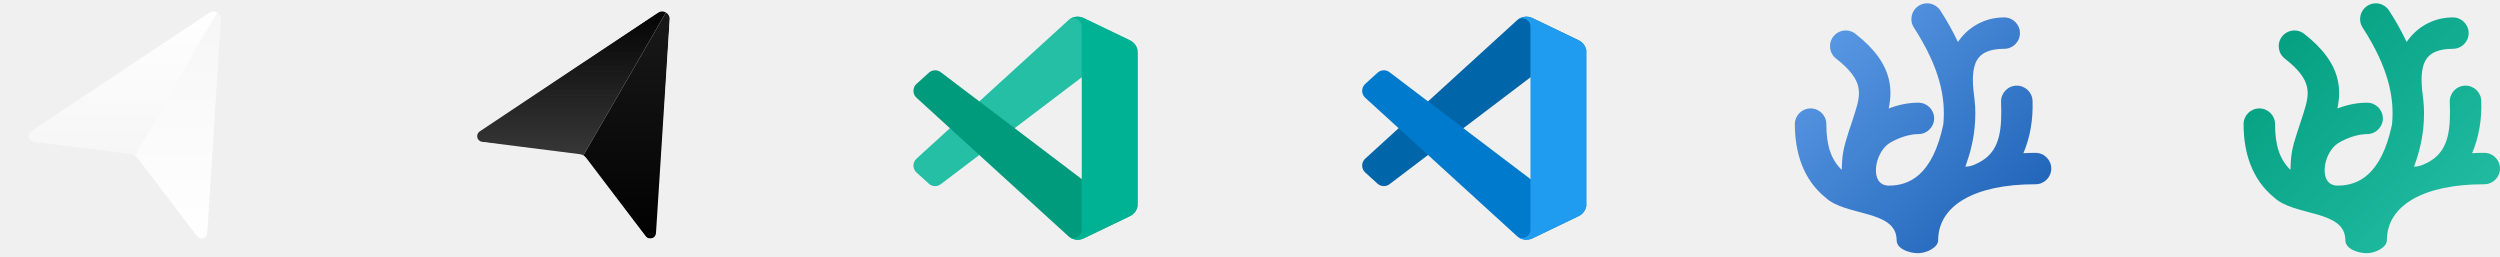
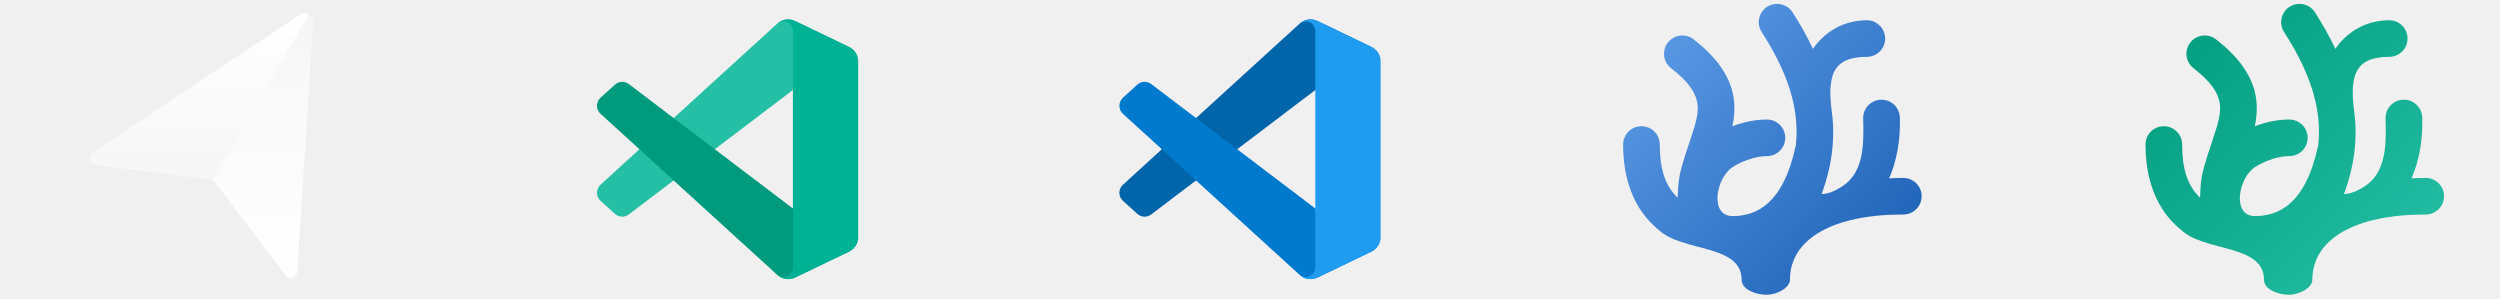
- <svg xmlns="http://www.w3.org/2000/svg" width="156" height="16" viewBox="0 0 156 16" fill="none">
-   <mask id="mask0_201_38" style="mask-type:luminance" maskUnits="userSpaceOnUse" x="1" y="0" width="13" height="15">
-     <path d="M13.94 0.667H1.614V14.889H13.94V0.667Z" fill="white" />
+ <svg xmlns="http://www.w3.org/2000/svg" width="536" height="64" viewBox="0 0 536 64" fill="none">
+   <mask id="mask0_202_39" style="mask-type:luminance" maskUnits="userSpaceOnUse" x="18" y="2" width="50" height="58">
+     <path d="M67.76 2.668H18.456V59.556H67.76V2.668Z" fill="white" />
  </mask>
-   <g mask="url(#mask0_201_38)">
-     <mask id="mask1_201_38" style="mask-type:alpha" maskUnits="userSpaceOnUse" x="1" y="0" width="13" height="15">
-       <path d="M13.052 0.793C13.126 0.744 13.211 0.717 13.299 0.714C13.388 0.711 13.475 0.733 13.552 0.777C13.628 0.821 13.691 0.885 13.732 0.963C13.774 1.041 13.793 1.129 13.788 1.217L12.933 14.552C12.928 14.624 12.901 14.693 12.856 14.75C12.811 14.806 12.75 14.848 12.68 14.869C12.611 14.889 12.537 14.889 12.468 14.867C12.399 14.844 12.339 14.802 12.295 14.744L8.578 9.851C8.53 9.788 8.471 9.736 8.403 9.696C8.334 9.657 8.259 9.631 8.181 9.621L2.085 8.85C2.013 8.841 1.946 8.81 1.893 8.761C1.839 8.713 1.801 8.649 1.785 8.579C1.768 8.508 1.773 8.435 1.8 8.367C1.826 8.3 1.872 8.242 1.932 8.202L13.052 0.793Z" fill="#D9D9D9" />
+   <g mask="url(#mask0_202_39)">
+     <mask id="mask1_202_39" style="mask-type:alpha" maskUnits="userSpaceOnUse" x="19" y="2" width="49" height="58">
+       <path d="M64.208 3.172C64.502 2.976 64.845 2.866 65.198 2.855C65.551 2.843 65.9 2.93 66.206 3.107C66.512 3.283 66.763 3.541 66.93 3.853C67.097 4.164 67.174 4.515 67.152 4.868L63.732 58.208C63.712 58.497 63.605 58.773 63.425 58.999C63.244 59.225 62.999 59.391 62.722 59.475C62.444 59.558 62.148 59.555 61.873 59.466C61.597 59.377 61.356 59.206 61.18 58.976L46.312 39.404C46.122 39.153 45.883 38.942 45.611 38.784C45.338 38.626 45.036 38.524 44.724 38.484L20.34 35.4C20.053 35.362 19.785 35.239 19.57 35.045C19.356 34.851 19.206 34.597 19.139 34.315C19.073 34.034 19.093 33.739 19.199 33.47C19.304 33.201 19.488 32.97 19.728 32.808L64.208 3.172Z" fill="#D9D9D9" />
    </mask>
-     <g mask="url(#mask1_201_38)">
-       <path d="M1.023 8.73L13.851 0.261L8.389 9.721L1.023 8.731" fill="url(#paint0_linear_201_38)" />
-       <path d="M12.93 15.604L13.851 0.261L8.39 9.721L12.93 15.604Z" fill="url(#paint1_linear_201_38)" />
+     <g mask="url(#mask1_202_39)">
+       <path d="M16.092 34.92L67.404 1.044L45.556 38.884L16.092 34.924" fill="url(#paint0_linear_202_39)" />
+       <path d="M63.72 62.416L67.404 1.044L45.56 38.884L63.72 62.416Z" fill="url(#paint1_linear_202_39)" />
    </g>
  </g>
-   <mask id="mask2_201_38" style="mask-type:luminance" maskUnits="userSpaceOnUse" x="29" y="0" width="13" height="15">
-     <path d="M41.94 0.667H29.614V14.889H41.94V0.667Z" fill="white" />
-   </mask>
-   <g mask="url(#mask2_201_38)">
-     <mask id="mask3_201_38" style="mask-type:alpha" maskUnits="userSpaceOnUse" x="29" y="0" width="13" height="15">
-       <path d="M41.052 0.793C41.126 0.744 41.211 0.717 41.299 0.714C41.388 0.711 41.475 0.733 41.551 0.777C41.628 0.821 41.691 0.885 41.733 0.963C41.774 1.041 41.794 1.129 41.788 1.217L40.933 14.552C40.928 14.624 40.901 14.693 40.856 14.75C40.811 14.806 40.75 14.848 40.68 14.869C40.611 14.889 40.537 14.889 40.468 14.867C40.399 14.844 40.339 14.802 40.295 14.744L36.578 9.851C36.53 9.788 36.471 9.736 36.403 9.696C36.334 9.657 36.259 9.631 36.181 9.621L30.085 8.85C30.013 8.841 29.946 8.81 29.893 8.761C29.839 8.713 29.801 8.649 29.785 8.579C29.768 8.508 29.773 8.435 29.8 8.367C29.826 8.3 29.872 8.242 29.932 8.202L41.052 0.793Z" fill="#D9D9D9" />
-     </mask>
-     <g mask="url(#mask3_201_38)">
-       <path d="M29.023 8.73L41.851 0.261L36.389 9.721L29.023 8.731" fill="url(#paint2_linear_201_38)" />
-       <path d="M40.93 15.604L41.851 0.261L36.39 9.721L40.93 15.604Z" fill="url(#paint3_linear_201_38)" />
-     </g>
+   <path d="M182.02 10.06L170.488 4.508C169.837 4.194 169.104 4.09 168.391 4.212C167.678 4.333 167.021 4.673 166.51 5.184L128.76 39.6C128.302 40.016 128.028 40.596 127.998 41.214C127.968 41.832 128.184 42.436 128.6 42.894C128.65 42.948 128.7 43 128.754 43.048L131.836 45.848C132.239 46.215 132.757 46.428 133.301 46.453C133.845 46.477 134.38 46.309 134.814 45.98L180.284 11.5C180.627 11.239 181.037 11.08 181.466 11.039C181.895 10.999 182.327 11.079 182.713 11.27C183.1 11.462 183.425 11.758 183.652 12.124C183.879 12.49 184 12.913 184 13.344V13.21C184 12.552 183.814 11.907 183.464 11.35C183.114 10.793 182.613 10.345 182.02 10.06Z" fill="#24BFA5" />
+   <path d="M182.02 53.94L170.488 59.494C169.837 59.807 169.104 59.91 168.391 59.789C167.679 59.668 167.021 59.329 166.51 58.818L128.76 24.4C128.302 23.984 128.028 23.404 127.998 22.786C127.968 22.168 128.184 21.564 128.6 21.106C128.65 21.052 128.7 21 128.754 20.952L131.836 18.152C132.239 17.784 132.759 17.569 133.304 17.545C133.849 17.521 134.386 17.689 134.82 18.02L180.284 52.5C180.627 52.761 181.037 52.92 181.466 52.961C181.895 53.001 182.327 52.921 182.713 52.73C183.1 52.538 183.425 52.242 183.652 51.876C183.879 51.51 184 51.087 184 50.656V50.8C183.998 51.456 183.811 52.099 183.461 52.654C183.111 53.21 182.611 53.655 182.02 53.94Z" fill="#009A7C" />
+   <path d="M170.488 59.494C169.837 59.807 169.104 59.91 168.391 59.789C167.679 59.668 167.021 59.329 166.51 58.818C166.797 59.102 167.162 59.294 167.558 59.371C167.954 59.448 168.364 59.407 168.737 59.252C169.109 59.097 169.428 58.836 169.653 58.501C169.877 58.166 169.998 57.772 170 57.368V6.632C170 6.227 169.88 5.83 169.655 5.493C169.43 5.156 169.11 4.893 168.735 4.738C168.361 4.583 167.949 4.543 167.551 4.622C167.153 4.701 166.788 4.897 166.502 5.184C167.013 4.673 167.67 4.333 168.383 4.211C169.096 4.09 169.828 4.193 170.48 4.506L182.01 10.05C182.605 10.334 183.107 10.78 183.46 11.338C183.812 11.895 183.999 12.541 184 13.2V50.8C184 51.459 183.814 52.104 183.464 52.662C183.113 53.219 182.612 53.667 182.018 53.952L170.488 59.494Z" fill="#00B294" />
+   <g clip-path="url(#clip0_202_39)">
+     <path d="M378.886 1.455C377.06 2.627 376.533 5.055 377.71 6.875C384.18 16.894 385.707 24.451 385.044 31.074C382.366 43.756 376.546 46.329 371.459 46.329C366.493 46.329 367.822 38.156 371.556 35.763C373.784 34.372 376.638 33.468 378.829 33.468C381 33.468 382.76 31.713 382.76 29.549C382.76 27.384 381 25.629 378.829 25.629C376.27 25.629 373.76 26.167 371.417 27.082C371.896 24.824 372.073 22.383 371.454 19.788C370.514 15.848 367.81 12.085 363.113 8.437C362.291 7.797 361.248 7.51 360.213 7.638C359.178 7.766 358.237 8.298 357.596 9.119C356.263 10.828 356.572 13.29 358.286 14.62C362.112 17.591 363.375 19.791 363.807 21.601C364.239 23.412 363.892 25.354 363.024 28.023C361.915 31.62 360.627 34.831 360.062 37.91C359.785 39.425 359.761 41.075 359.689 42.392C356.934 39.707 355.856 36.161 355.856 30.98C355.855 28.816 354.095 27.061 351.925 27.062C349.756 27.064 347.998 28.817 347.998 30.98C347.998 38.056 350.067 44.789 355.613 49.281C360.633 54.063 373.399 52.296 373.399 59.974C373.399 62.141 376.571 63.196 378.741 63.196C380.967 63.196 383.768 61.708 383.768 59.974C383.768 51.262 392.949 45.967 408.062 45.99C410.233 45.994 411.995 44.241 411.998 42.076C412.002 39.911 410.246 38.153 408.075 38.149C407.041 38.148 406.034 38.183 405.04 38.242C406.73 34.268 407.479 29.893 407.325 25.167C407.253 23.003 405.437 21.308 403.268 21.378C401.096 21.448 399.395 23.261 399.466 25.427C399.671 31.614 399.439 37.139 394.829 40.052C393.518 40.879 391.995 41.597 390.55 41.597C391.671 38.546 392.519 35.325 392.866 31.853C393.087 29.637 393.111 27.005 392.858 24.96C392.466 21.792 391.992 18.199 393.195 15.492C394.275 13.162 396.695 12.186 400.249 12.186C402.418 12.184 404.176 10.429 404.176 8.267C404.178 6.102 402.42 4.346 400.249 4.344C394.968 4.344 390.965 7.123 388.695 10.481C387.509 7.947 386.064 5.335 384.318 2.632C383.754 1.758 382.866 1.144 381.847 0.924C381.343 0.814 380.822 0.804 380.314 0.895C379.806 0.987 379.321 1.177 378.886 1.455Z" fill="url(#paint2_linear_202_39)" />
  </g>
-   <path d="M70.505 2.515L67.622 1.127C67.459 1.048 67.276 1.023 67.098 1.053C66.92 1.083 66.755 1.168 66.627 1.296L57.19 9.9C57.075 10.004 57.007 10.149 56.999 10.303C56.992 10.458 57.046 10.609 57.15 10.723C57.163 10.737 57.175 10.75 57.188 10.762L57.959 11.462C58.06 11.554 58.189 11.607 58.325 11.613C58.461 11.619 58.595 11.577 58.703 11.495L70.071 2.875C70.157 2.81 70.259 2.77 70.367 2.76C70.474 2.75 70.582 2.77 70.678 2.818C70.775 2.865 70.856 2.939 70.913 3.031C70.97 3.123 71 3.228 71 3.336V3.303C71 3.138 70.954 2.977 70.866 2.837C70.778 2.698 70.653 2.586 70.505 2.515Z" fill="#24BFA5" />
-   <path d="M70.505 13.485L67.622 14.873C67.459 14.952 67.276 14.978 67.098 14.947C66.92 14.917 66.755 14.832 66.627 14.704L57.19 6.1C57.075 5.996 57.007 5.851 56.999 5.697C56.992 5.542 57.046 5.391 57.15 5.277C57.163 5.263 57.175 5.25 57.188 5.238L57.959 4.538C58.06 4.446 58.19 4.392 58.326 4.386C58.462 4.38 58.596 4.422 58.705 4.505L70.071 13.125C70.157 13.19 70.259 13.23 70.367 13.24C70.474 13.25 70.582 13.23 70.678 13.182C70.775 13.134 70.856 13.061 70.913 12.969C70.97 12.877 71 12.772 71 12.664V12.7C70.999 12.864 70.953 13.025 70.865 13.164C70.778 13.302 70.653 13.414 70.505 13.485Z" fill="#009A7C" />
-   <path d="M67.622 14.873C67.459 14.952 67.276 14.978 67.098 14.947C66.92 14.917 66.755 14.832 66.627 14.704C66.699 14.775 66.79 14.823 66.889 14.843C66.989 14.862 67.091 14.852 67.184 14.813C67.277 14.774 67.357 14.709 67.413 14.625C67.469 14.541 67.5 14.443 67.5 14.342V1.658C67.5 1.557 67.47 1.458 67.414 1.373C67.358 1.289 67.278 1.223 67.184 1.185C67.09 1.146 66.987 1.136 66.888 1.155C66.788 1.175 66.697 1.224 66.626 1.296C66.753 1.168 66.918 1.083 67.096 1.053C67.274 1.022 67.457 1.048 67.62 1.127L70.502 2.513C70.651 2.583 70.777 2.695 70.865 2.834C70.953 2.974 71 3.135 71 3.3V12.7C71 12.865 70.954 13.026 70.866 13.165C70.778 13.305 70.653 13.417 70.504 13.488L67.622 14.873Z" fill="#00B294" />
-   <g clip-path="url(#clip0_201_38)">
-     <path d="M119.722 0.364C119.265 0.657 119.133 1.264 119.427 1.719C121.045 4.224 121.427 6.113 121.261 7.768C120.592 10.939 119.136 11.582 117.865 11.582C116.623 11.582 116.956 9.539 117.889 8.941C118.446 8.593 119.16 8.367 119.707 8.367C120.25 8.367 120.69 7.928 120.69 7.387C120.69 6.846 120.25 6.407 119.707 6.407C119.068 6.407 118.44 6.542 117.854 6.771C117.974 6.206 118.018 5.596 117.863 4.947C117.629 3.962 116.952 3.021 115.778 2.109C115.573 1.949 115.312 1.877 115.053 1.909C114.794 1.941 114.559 2.075 114.399 2.28C114.066 2.707 114.143 3.323 114.571 3.655C115.528 4.398 115.844 4.948 115.952 5.4C116.06 5.853 115.973 6.339 115.756 7.006C115.479 7.905 115.157 8.708 115.016 9.477C114.946 9.856 114.94 10.269 114.922 10.598C114.234 9.927 113.964 9.04 113.964 7.745C113.964 7.204 113.524 6.765 112.981 6.765C112.439 6.766 112 7.204 111.999 7.745C111.999 9.514 112.517 11.197 113.903 12.32C115.158 13.516 118.35 13.074 118.35 14.993C118.35 15.535 119.143 15.799 119.685 15.799C120.242 15.799 120.942 15.427 120.942 14.993C120.942 12.816 123.237 11.492 127.016 11.498C127.558 11.498 127.999 11.06 127.999 10.519C128 9.978 127.561 9.538 127.019 9.537C126.76 9.537 126.508 9.546 126.26 9.56C126.682 8.567 126.87 7.473 126.831 6.292C126.813 5.751 126.359 5.327 125.817 5.344C125.274 5.362 124.849 5.815 124.866 6.357C124.918 7.904 124.86 9.285 123.707 10.013C123.38 10.22 122.999 10.399 122.637 10.399C122.918 9.636 123.13 8.831 123.216 7.963C123.272 7.409 123.278 6.751 123.214 6.24C123.116 5.448 122.998 4.55 123.299 3.873C123.569 3.29 124.174 3.046 125.062 3.046C125.605 3.046 126.044 2.607 126.044 2.067C126.044 1.525 125.605 1.086 125.062 1.086C123.742 1.086 122.741 1.781 122.174 2.62C121.877 1.987 121.516 1.334 121.079 0.658C120.938 0.44 120.716 0.286 120.462 0.231C120.336 0.204 120.206 0.201 120.078 0.224C119.951 0.247 119.83 0.294 119.722 0.364Z" fill="url(#paint4_linear_201_38)" />
+   <g clip-path="url(#clip1_202_39)">
+     <path d="M490.886 1.455C489.06 2.627 488.533 5.055 489.71 6.875C496.18 16.894 497.707 24.451 497.044 31.074C494.366 43.756 488.546 46.329 483.459 46.329C478.493 46.329 479.822 38.156 483.556 35.763C485.784 34.372 488.638 33.468 490.829 33.468C493 33.468 494.76 31.713 494.76 29.549C494.76 27.384 493 25.629 490.829 25.629C488.27 25.629 485.76 26.167 483.417 27.082C483.896 24.824 484.073 22.383 483.454 19.788C482.514 15.848 479.81 12.085 475.113 8.437C474.291 7.797 473.248 7.51 472.213 7.638C471.178 7.766 470.237 8.298 469.596 9.119C468.263 10.828 468.572 13.29 470.286 14.62C474.112 17.591 475.375 19.791 475.807 21.601C476.239 23.412 475.892 25.354 475.024 28.023C473.915 31.62 472.627 34.831 472.062 37.91C471.785 39.425 471.761 41.075 471.689 42.392C468.934 39.707 467.856 36.161 467.856 30.98C467.855 28.816 466.095 27.061 463.925 27.062C461.756 27.064 459.998 28.817 459.998 30.98C459.998 38.056 462.067 44.789 467.613 49.281C472.633 54.063 485.399 52.296 485.399 59.974C485.399 62.141 488.571 63.196 490.741 63.196C492.967 63.196 495.768 61.708 495.768 59.974C495.768 51.262 504.949 45.967 520.062 45.99C522.233 45.994 523.995 44.241 523.998 42.076C524.002 39.911 522.246 38.153 520.075 38.149C519.041 38.148 518.034 38.183 517.04 38.242C518.73 34.268 519.479 29.893 519.325 25.167C519.253 23.003 517.437 21.308 515.268 21.378C513.096 21.448 511.395 23.261 511.466 25.427C511.671 31.614 511.439 37.139 506.829 40.052C505.518 40.879 503.995 41.597 502.55 41.597C503.671 38.546 504.519 35.325 504.866 31.853C505.087 29.637 505.111 27.005 504.858 24.96C504.466 21.792 503.992 18.199 505.195 15.492C506.275 13.162 508.695 12.186 512.249 12.186C514.418 12.184 516.176 10.429 516.176 8.267C516.178 6.102 514.42 4.346 512.249 4.344C506.968 4.344 502.965 7.123 500.695 10.481C499.509 7.947 498.064 5.335 496.318 2.632C495.754 1.758 494.866 1.144 493.847 0.924C493.343 0.814 492.822 0.804 492.314 0.895C491.806 0.987 491.321 1.177 490.886 1.455Z" fill="url(#paint3_linear_202_39)" />
  </g>
-   <g clip-path="url(#clip1_201_38)">
-     <path d="M147.722 0.364C147.265 0.657 147.133 1.264 147.427 1.719C149.045 4.224 149.427 6.113 149.261 7.768C148.592 10.939 147.136 11.582 145.865 11.582C144.623 11.582 144.956 9.539 145.889 8.941C146.446 8.593 147.16 8.367 147.707 8.367C148.25 8.367 148.69 7.928 148.69 7.387C148.69 6.846 148.25 6.407 147.707 6.407C147.068 6.407 146.44 6.542 145.854 6.771C145.974 6.206 146.018 5.596 145.863 4.947C145.629 3.962 144.952 3.021 143.778 2.109C143.573 1.949 143.312 1.877 143.053 1.909C142.794 1.941 142.559 2.075 142.399 2.28C142.066 2.707 142.143 3.323 142.571 3.655C143.528 4.398 143.844 4.948 143.952 5.4C144.06 5.853 143.973 6.339 143.756 7.006C143.479 7.905 143.157 8.708 143.016 9.477C142.946 9.856 142.94 10.269 142.922 10.598C142.234 9.927 141.964 9.04 141.964 7.745C141.964 7.204 141.524 6.765 140.981 6.765C140.439 6.766 140 7.204 139.999 7.745C139.999 9.514 140.517 11.197 141.903 12.32C143.158 13.516 146.35 13.074 146.35 14.993C146.35 15.535 147.143 15.799 147.685 15.799C148.242 15.799 148.942 15.427 148.942 14.993C148.942 12.816 151.237 11.492 155.016 11.498C155.558 11.498 155.999 11.06 155.999 10.519C156 9.978 155.561 9.538 155.019 9.537C154.76 9.537 154.508 9.546 154.26 9.56C154.682 8.567 154.87 7.473 154.831 6.292C154.813 5.751 154.359 5.327 153.817 5.344C153.274 5.362 152.849 5.815 152.866 6.357C152.918 7.904 152.86 9.285 151.707 10.013C151.38 10.22 150.999 10.399 150.637 10.399C150.918 9.636 151.13 8.831 151.216 7.963C151.272 7.409 151.278 6.751 151.214 6.24C151.116 5.448 150.998 4.55 151.299 3.873C151.569 3.29 152.174 3.046 153.062 3.046C153.605 3.046 154.044 2.607 154.044 2.067C154.044 1.525 153.605 1.086 153.062 1.086C151.742 1.086 150.741 1.781 150.174 2.62C149.877 1.987 149.516 1.334 149.079 0.658C148.938 0.44 148.716 0.286 148.462 0.231C148.336 0.204 148.206 0.201 148.078 0.224C147.951 0.247 147.83 0.294 147.722 0.364Z" fill="url(#paint5_linear_201_38)" />
-   </g>
-   <path d="M98.505 2.515L95.622 1.127C95.459 1.048 95.276 1.023 95.098 1.053C94.92 1.083 94.755 1.168 94.627 1.296L85.19 9.9C85.076 10.004 85.007 10.149 84.999 10.303C84.992 10.458 85.046 10.609 85.15 10.723C85.162 10.737 85.175 10.75 85.189 10.762L85.959 11.462C86.06 11.554 86.189 11.607 86.325 11.613C86.461 11.619 86.595 11.577 86.704 11.495L98.071 2.875C98.157 2.81 98.259 2.77 98.367 2.76C98.474 2.75 98.582 2.77 98.678 2.818C98.775 2.865 98.856 2.939 98.913 3.031C98.97 3.123 99 3.228 99 3.336V3.303C99 3.138 98.954 2.977 98.866 2.837C98.778 2.698 98.653 2.586 98.505 2.515Z" fill="#0065A9" />
-   <path d="M98.505 13.485L95.622 14.873C95.459 14.952 95.276 14.978 95.098 14.947C94.92 14.917 94.755 14.832 94.627 14.704L85.19 6.1C85.076 5.996 85.007 5.851 84.999 5.697C84.992 5.542 85.046 5.391 85.15 5.277C85.162 5.263 85.175 5.25 85.189 5.238L85.959 4.538C86.06 4.446 86.19 4.392 86.326 4.386C86.462 4.38 86.597 4.422 86.705 4.505L98.071 13.125C98.157 13.19 98.259 13.23 98.367 13.24C98.474 13.25 98.582 13.23 98.678 13.182C98.775 13.134 98.856 13.061 98.913 12.969C98.97 12.877 99 12.772 99 12.664V12.7C98.999 12.864 98.953 13.025 98.865 13.164C98.778 13.302 98.653 13.414 98.505 13.485Z" fill="#007ACC" />
-   <path d="M95.622 14.873C95.459 14.952 95.276 14.978 95.098 14.947C94.92 14.917 94.755 14.832 94.627 14.704C94.699 14.775 94.79 14.823 94.889 14.843C94.989 14.862 95.091 14.852 95.184 14.813C95.277 14.774 95.357 14.709 95.413 14.625C95.469 14.541 95.5 14.443 95.5 14.342V1.658C95.5 1.557 95.47 1.458 95.414 1.373C95.358 1.289 95.278 1.223 95.184 1.185C95.09 1.146 94.987 1.136 94.888 1.155C94.788 1.175 94.697 1.224 94.626 1.296C94.753 1.168 94.918 1.083 95.096 1.053C95.274 1.022 95.457 1.048 95.62 1.127L98.502 2.513C98.651 2.583 98.777 2.695 98.865 2.834C98.953 2.974 99 3.135 99 3.3V12.7C99 12.865 98.954 13.026 98.866 13.165C98.778 13.305 98.653 13.417 98.504 13.488L95.622 14.873Z" fill="#1F9CF0" />
+   <path d="M294.02 10.06L282.488 4.508C281.837 4.194 281.104 4.09 280.391 4.212C279.678 4.333 279.021 4.673 278.51 5.184L240.76 39.6C240.302 40.016 240.028 40.596 239.998 41.214C239.968 41.832 240.184 42.436 240.6 42.894C240.65 42.948 240.7 43 240.754 43.048L243.836 45.848C244.239 46.215 244.757 46.428 245.301 46.453C245.845 46.477 246.38 46.309 246.814 45.98L292.284 11.5C292.627 11.239 293.037 11.08 293.466 11.039C293.895 10.999 294.327 11.079 294.713 11.27C295.1 11.462 295.425 11.758 295.652 12.124C295.879 12.49 296 12.913 296 13.344V13.21C296 12.552 295.814 11.907 295.464 11.35C295.114 10.793 294.613 10.345 294.02 10.06Z" fill="#0065A9" />
+   <path d="M294.02 53.94L282.488 59.494C281.837 59.807 281.104 59.91 280.391 59.789C279.679 59.668 279.021 59.329 278.51 58.818L240.76 24.4C240.302 23.984 240.028 23.404 239.998 22.786C239.968 22.168 240.184 21.564 240.6 21.106C240.65 21.052 240.7 21 240.754 20.952L243.836 18.152C244.239 17.784 244.759 17.569 245.304 17.545C245.849 17.521 246.386 17.689 246.82 18.02L292.284 52.5C292.627 52.761 293.037 52.92 293.466 52.961C293.895 53.001 294.327 52.921 294.713 52.73C295.1 52.538 295.425 52.242 295.652 51.876C295.879 51.51 296 51.087 296 50.656V50.8C295.998 51.456 295.811 52.099 295.461 52.654C295.111 53.21 294.611 53.655 294.02 53.94Z" fill="#007ACC" />
+   <path d="M282.488 59.494C281.837 59.807 281.104 59.91 280.391 59.789C279.679 59.668 279.021 59.329 278.51 58.818C278.797 59.102 279.162 59.294 279.558 59.371C279.954 59.448 280.364 59.407 280.737 59.252C281.109 59.097 281.428 58.836 281.653 58.501C281.877 58.166 281.998 57.772 282 57.368V6.632C282 6.227 281.88 5.83 281.655 5.493C281.43 5.156 281.11 4.893 280.735 4.738C280.361 4.583 279.949 4.543 279.551 4.622C279.153 4.701 278.788 4.897 278.502 5.184C279.013 4.673 279.67 4.333 280.383 4.211C281.096 4.09 281.828 4.193 282.48 4.506L294.01 10.05C294.605 10.334 295.107 10.78 295.46 11.338C295.812 11.895 295.999 12.541 296 13.2V50.8C296 51.459 295.814 52.104 295.464 52.662C295.113 53.219 294.612 53.667 294.018 53.952L282.488 59.494Z" fill="#1F9CF0" />
  <defs>
-     <linearGradient id="paint0_linear_201_38" x1="7.437" y1="0.261" x2="7.437" y2="9.721" gradientUnits="userSpaceOnUse">
+     <linearGradient id="paint0_linear_202_39" x1="41.748" y1="1.044" x2="41.748" y2="38.884" gradientUnits="userSpaceOnUse">
      <stop stop-color="white" />
      <stop offset="1" stop-color="white" stop-opacity="0.4" />
    </linearGradient>
-     <linearGradient id="paint1_linear_201_38" x1="11.12" y1="0.261" x2="11.12" y2="15.604" gradientUnits="userSpaceOnUse">
+     <linearGradient id="paint1_linear_202_39" x1="56.48" y1="1.044" x2="56.48" y2="62.416" gradientUnits="userSpaceOnUse">
      <stop stop-color="white" stop-opacity="0.4" />
      <stop offset="1" stop-color="white" />
    </linearGradient>
-     <linearGradient id="paint2_linear_201_38" x1="35.437" y1="0.261" x2="35.437" y2="9.721" gradientUnits="userSpaceOnUse">
-       <stop stop-color="#111010" />
-       <stop offset="0" />
-       <stop offset="1" stop-color="#1D1C1C" stop-opacity="0.87" />
-     </linearGradient>
-     <linearGradient id="paint3_linear_201_38" x1="39.12" y1="0.261" x2="39.12" y2="15.604" gradientUnits="userSpaceOnUse">
-       <stop stop-color="#1A1A1A" />
-       <stop offset="1" />
-     </linearGradient>
-     <linearGradient id="paint4_linear_201_38" x1="111.999" y1="0.208" x2="127.466" y2="15.132" gradientUnits="userSpaceOnUse">
+     <linearGradient id="paint2_linear_202_39" x1="347.998" y1="0.833" x2="409.865" y2="60.527" gradientUnits="userSpaceOnUse">
      <stop stop-color="#62A0EA" />
      <stop offset="1" stop-color="#1A5FB4" />
    </linearGradient>
-     <linearGradient id="paint5_linear_201_38" x1="139.999" y1="0.208" x2="155.466" y2="15.132" gradientUnits="userSpaceOnUse">
+     <linearGradient id="paint3_linear_202_39" x1="459.998" y1="0.833" x2="521.865" y2="60.527" gradientUnits="userSpaceOnUse">
      <stop stop-color="#009A7C" />
      <stop offset="1" stop-color="#24BFA5" />
    </linearGradient>
-     <clipPath id="clip0_201_38">
-       <rect width="16" height="16" fill="white" transform="translate(112)" />
+     <clipPath id="clip0_202_39">
+       <rect width="64" height="64" fill="white" transform="translate(348)" />
    </clipPath>
-     <clipPath id="clip1_201_38">
-       <rect width="16" height="16" fill="white" transform="translate(140)" />
+     <clipPath id="clip1_202_39">
+       <rect width="64" height="64" fill="white" transform="translate(460)" />
    </clipPath>
  </defs>
</svg>
